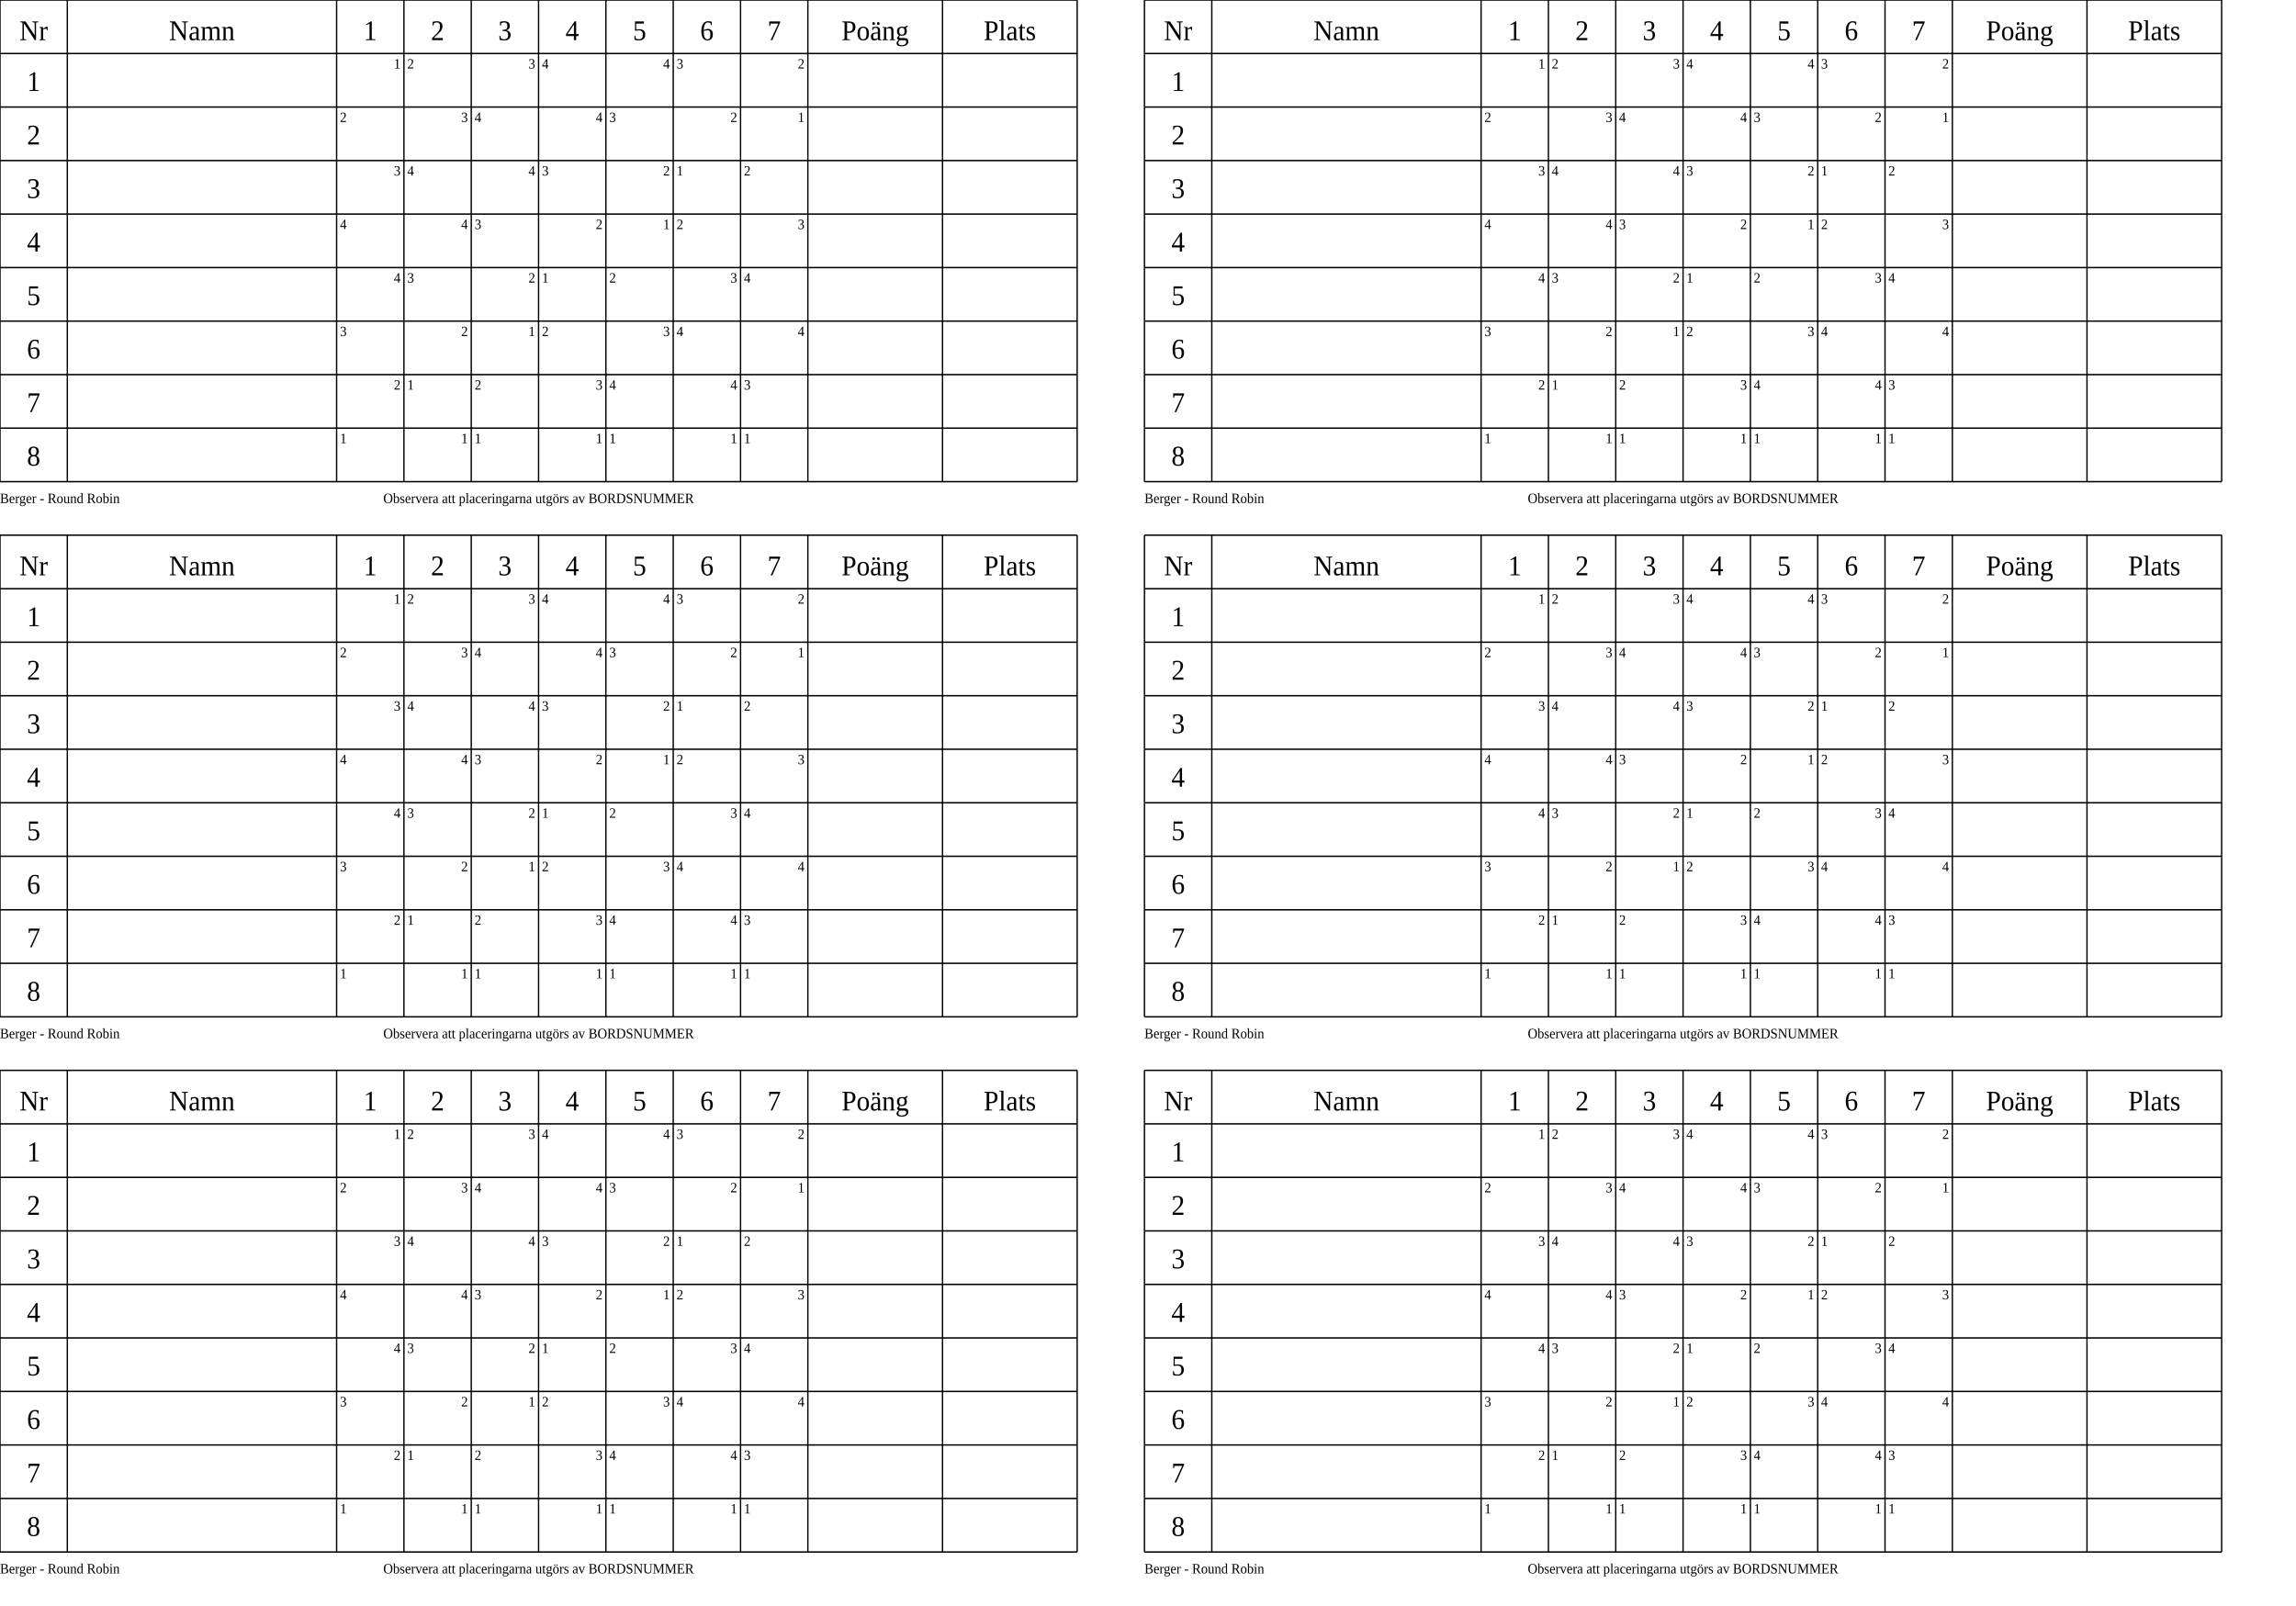
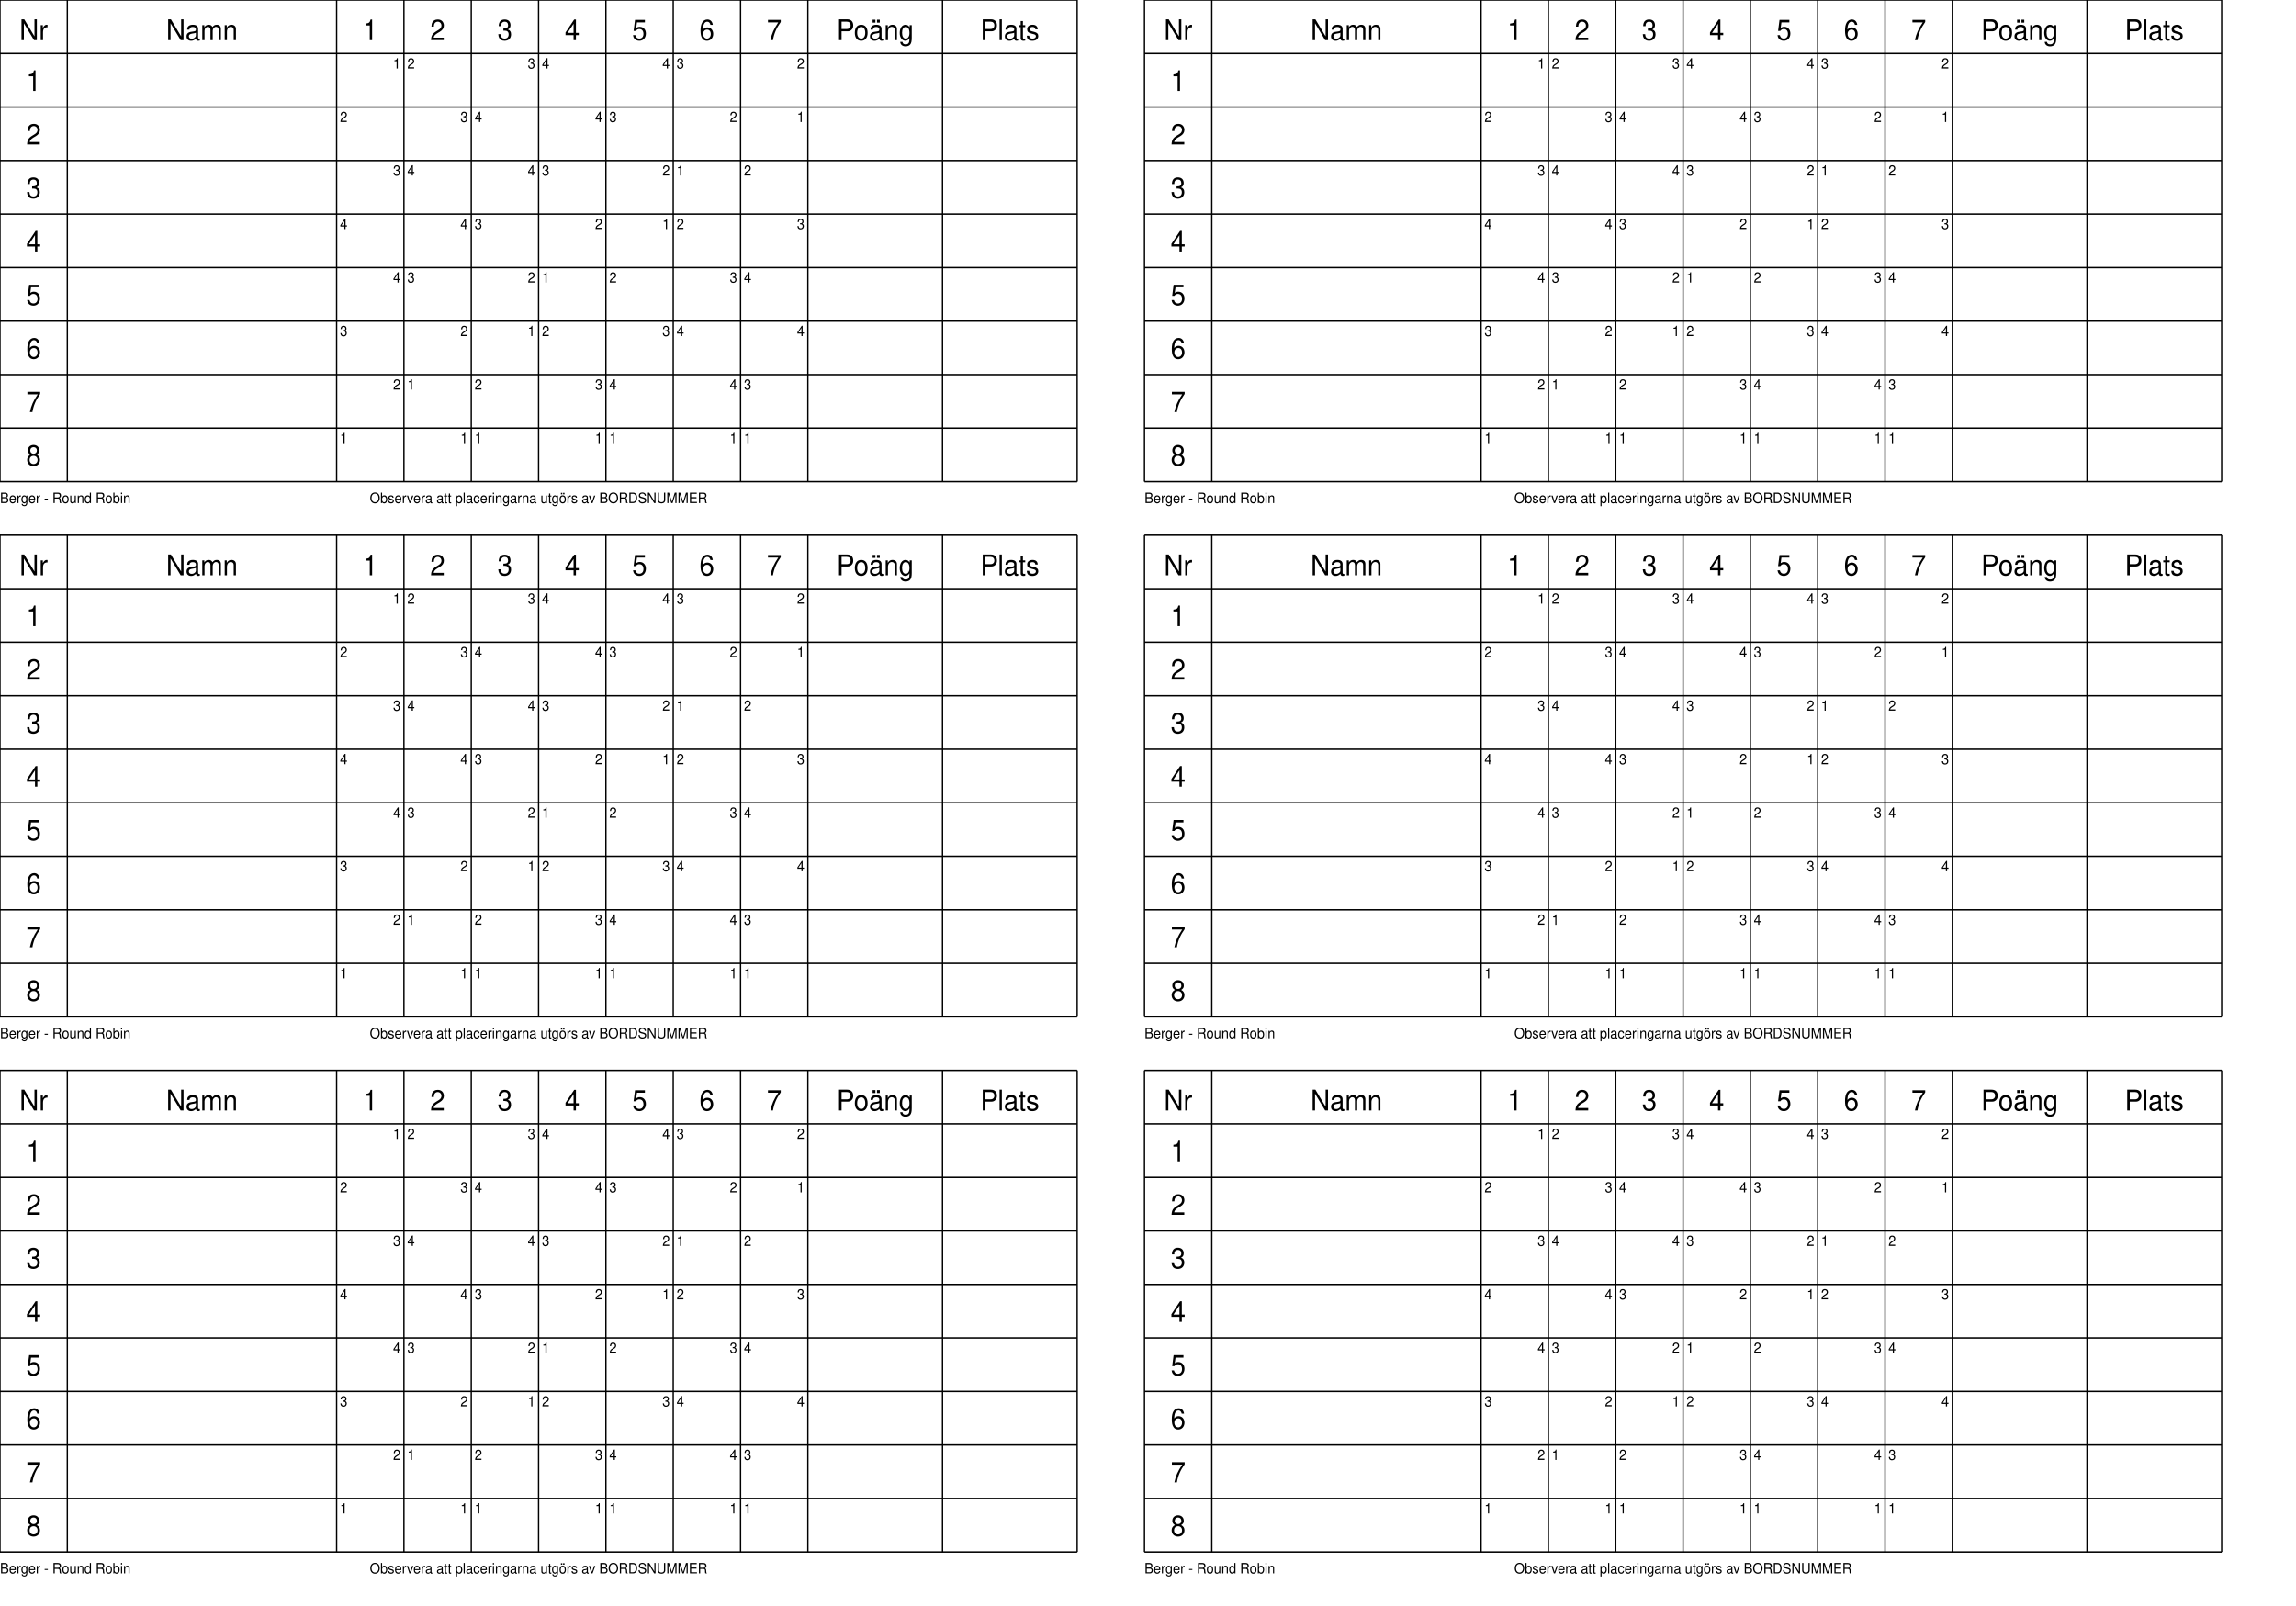
<svg xmlns="http://www.w3.org/2000/svg" version="1.1" width="1630" height="1140">
  <defs>
    <g id="berger">
      <line x1="0" y1="0" x2="0" y2="337.5" stroke="black" />
-       <text font-size="1.667em" text-anchor="middle" x="25" y="28.125">Nr</text>
+       <text font-family="Helvetica" font-size="1.667em" text-anchor="middle" x="25" y="28.125">Nr</text>
      <line x1="50" y1="0" x2="50" y2="337.5" stroke="black" />
-       <text font-size="1.667em" text-anchor="middle" x="150" y="28.125">Namn</text>
+       <text font-family="Helvetica" font-size="1.667em" text-anchor="middle" x="150" y="28.125">Namn</text>
      <line x1="250" y1="0" x2="250" y2="337.5" stroke="black" />
-       <text font-size="1.667em" text-anchor="middle" x="275" y="28.125">1</text>
+       <text font-family="Helvetica" font-size="1.667em" text-anchor="middle" x="275" y="28.125">1</text>
      <line x1="300" y1="0" x2="300" y2="337.5" stroke="black" />
-       <text font-size="1.667em" text-anchor="middle" x="325" y="28.125">2</text>
+       <text font-family="Helvetica" font-size="1.667em" text-anchor="middle" x="325" y="28.125">2</text>
      <line x1="350" y1="0" x2="350" y2="337.5" stroke="black" />
-       <text font-size="1.667em" text-anchor="middle" x="375" y="28.125">3</text>
+       <text font-family="Helvetica" font-size="1.667em" text-anchor="middle" x="375" y="28.125">3</text>
      <line x1="400" y1="0" x2="400" y2="337.5" stroke="black" />
-       <text font-size="1.667em" text-anchor="middle" x="425" y="28.125">4</text>
+       <text font-family="Helvetica" font-size="1.667em" text-anchor="middle" x="425" y="28.125">4</text>
      <line x1="450" y1="0" x2="450" y2="337.5" stroke="black" />
-       <text font-size="1.667em" text-anchor="middle" x="475" y="28.125">5</text>
+       <text font-family="Helvetica" font-size="1.667em" text-anchor="middle" x="475" y="28.125">5</text>
      <line x1="500" y1="0" x2="500" y2="337.5" stroke="black" />
-       <text font-size="1.667em" text-anchor="middle" x="525" y="28.125">6</text>
+       <text font-family="Helvetica" font-size="1.667em" text-anchor="middle" x="525" y="28.125">6</text>
      <line x1="550" y1="0" x2="550" y2="337.5" stroke="black" />
-       <text font-size="1.667em" text-anchor="middle" x="575" y="28.125">7</text>
+       <text font-family="Helvetica" font-size="1.667em" text-anchor="middle" x="575" y="28.125">7</text>
      <line x1="600" y1="0" x2="600" y2="337.5" stroke="black" />
-       <text font-size="1.667em" text-anchor="middle" x="650" y="28.125">Poäng</text>
+       <text font-family="Helvetica" font-size="1.667em" text-anchor="middle" x="650" y="28.125">Poäng</text>
      <line x1="700" y1="0" x2="700" y2="337.5" stroke="black" />
-       <text font-size="1.667em" text-anchor="middle" x="750" y="28.125">Plats</text>
+       <text font-family="Helvetica" font-size="1.667em" text-anchor="middle" x="750" y="28.125">Plats</text>
      <line x1="800" y1="0" x2="800" y2="337.5" stroke="black" />
      <line x1="0" y1="0" x2="800" y2="0" stroke="black" />
      <line x1="0" y1="37.5" x2="800" y2="37.5" stroke="black" />
      <line x1="0" y1="75" x2="800" y2="75" stroke="black" />
      <line x1="0" y1="112.5" x2="800" y2="112.5" stroke="black" />
      <line x1="0" y1="150" x2="800" y2="150" stroke="black" />
      <line x1="0" y1="187.5" x2="800" y2="187.5" stroke="black" />
      <line x1="0" y1="225" x2="800" y2="225" stroke="black" />
      <line x1="0" y1="262.5" x2="800" y2="262.5" stroke="black" />
      <line x1="0" y1="300" x2="800" y2="300" stroke="black" />
      <line x1="0" y1="337.5" x2="800" y2="337.5" stroke="black" />
-       <text font-size="1.667em" text-anchor="middle" x="25" y="63.75">1</text>
-       <text font-size="1.667em" text-anchor="middle" x="25" y="101.25">2</text>
-       <text font-size="1.667em" text-anchor="middle" x="25" y="138.75">3</text>
-       <text font-size="1.667em" text-anchor="middle" x="25" y="176.25">4</text>
-       <text font-size="1.667em" text-anchor="middle" x="25" y="213.75">5</text>
-       <text font-size="1.667em" text-anchor="middle" x="25" y="251.25">6</text>
-       <text font-size="1.667em" text-anchor="middle" x="25" y="288.75">7</text>
-       <text font-size="1.667em" text-anchor="middle" x="25" y="326.25">8</text>
-       <text font-size="0.833em" text-anchor="end" x="297.5" y="48">1</text>
-       <text font-size="0.833em" text-anchor="start" x="252.5" y="85.5">2</text>
-       <text font-size="0.833em" text-anchor="end" x="297.5" y="123">3</text>
-       <text font-size="0.833em" text-anchor="start" x="252.5" y="160.5">4</text>
-       <text font-size="0.833em" text-anchor="end" x="297.5" y="198">4</text>
-       <text font-size="0.833em" text-anchor="start" x="252.5" y="235.5">3</text>
-       <text font-size="0.833em" text-anchor="end" x="297.5" y="273">2</text>
-       <text font-size="0.833em" text-anchor="start" x="252.5" y="310.5">1</text>
-       <text font-size="0.833em" text-anchor="start" x="302.5" y="48">2</text>
-       <text font-size="0.833em" text-anchor="end" x="347.5" y="85.5">3</text>
-       <text font-size="0.833em" text-anchor="start" x="302.5" y="123">4</text>
-       <text font-size="0.833em" text-anchor="end" x="347.5" y="160.5">4</text>
-       <text font-size="0.833em" text-anchor="start" x="302.5" y="198">3</text>
-       <text font-size="0.833em" text-anchor="end" x="347.5" y="235.5">2</text>
-       <text font-size="0.833em" text-anchor="start" x="302.5" y="273">1</text>
-       <text font-size="0.833em" text-anchor="end" x="347.5" y="310.5">1</text>
-       <text font-size="0.833em" text-anchor="end" x="397.5" y="48">3</text>
-       <text font-size="0.833em" text-anchor="start" x="352.5" y="85.5">4</text>
-       <text font-size="0.833em" text-anchor="end" x="397.5" y="123">4</text>
-       <text font-size="0.833em" text-anchor="start" x="352.5" y="160.5">3</text>
-       <text font-size="0.833em" text-anchor="end" x="397.5" y="198">2</text>
-       <text font-size="0.833em" text-anchor="end" x="397.5" y="235.5">1</text>
-       <text font-size="0.833em" text-anchor="start" x="352.5" y="273">2</text>
-       <text font-size="0.833em" text-anchor="start" x="352.5" y="310.5">1</text>
-       <text font-size="0.833em" text-anchor="start" x="402.5" y="48">4</text>
-       <text font-size="0.833em" text-anchor="end" x="447.5" y="85.5">4</text>
-       <text font-size="0.833em" text-anchor="start" x="402.5" y="123">3</text>
-       <text font-size="0.833em" text-anchor="end" x="447.5" y="160.5">2</text>
-       <text font-size="0.833em" text-anchor="start" x="402.5" y="198">1</text>
-       <text font-size="0.833em" text-anchor="start" x="402.5" y="235.5">2</text>
-       <text font-size="0.833em" text-anchor="end" x="447.5" y="273">3</text>
-       <text font-size="0.833em" text-anchor="end" x="447.5" y="310.5">1</text>
-       <text font-size="0.833em" text-anchor="end" x="497.5" y="48">4</text>
-       <text font-size="0.833em" text-anchor="start" x="452.5" y="85.5">3</text>
-       <text font-size="0.833em" text-anchor="end" x="497.5" y="123">2</text>
-       <text font-size="0.833em" text-anchor="end" x="497.5" y="160.5">1</text>
-       <text font-size="0.833em" text-anchor="start" x="452.5" y="198">2</text>
-       <text font-size="0.833em" text-anchor="end" x="497.5" y="235.5">3</text>
-       <text font-size="0.833em" text-anchor="start" x="452.5" y="273">4</text>
-       <text font-size="0.833em" text-anchor="start" x="452.5" y="310.5">1</text>
-       <text font-size="0.833em" text-anchor="start" x="502.5" y="48">3</text>
-       <text font-size="0.833em" text-anchor="end" x="547.5" y="85.5">2</text>
-       <text font-size="0.833em" text-anchor="start" x="502.5" y="123">1</text>
-       <text font-size="0.833em" text-anchor="start" x="502.5" y="160.5">2</text>
-       <text font-size="0.833em" text-anchor="end" x="547.5" y="198">3</text>
-       <text font-size="0.833em" text-anchor="start" x="502.5" y="235.5">4</text>
-       <text font-size="0.833em" text-anchor="end" x="547.5" y="273">4</text>
-       <text font-size="0.833em" text-anchor="end" x="547.5" y="310.5">1</text>
-       <text font-size="0.833em" text-anchor="end" x="597.5" y="48">2</text>
-       <text font-size="0.833em" text-anchor="end" x="597.5" y="85.5">1</text>
-       <text font-size="0.833em" text-anchor="start" x="552.5" y="123">2</text>
-       <text font-size="0.833em" text-anchor="end" x="597.5" y="160.5">3</text>
-       <text font-size="0.833em" text-anchor="start" x="552.5" y="198">4</text>
-       <text font-size="0.833em" text-anchor="end" x="597.5" y="235.5">4</text>
-       <text font-size="0.833em" text-anchor="start" x="552.5" y="273">3</text>
-       <text font-size="0.833em" text-anchor="start" x="552.5" y="310.5">1</text>
-       <text font-size="0.833em" text-anchor="start" x="0" y="352.5">Berger - Round Robin</text>
-       <text font-size="0.833em" text-anchor="middle" x="400" y="352.5">Observera att placeringarna utgörs av BORDSNUMMER</text>
+       <text font-family="Helvetica" font-size="1.667em" text-anchor="middle" x="25" y="63.75">1</text>
+       <text font-family="Helvetica" font-size="1.667em" text-anchor="middle" x="25" y="101.25">2</text>
+       <text font-family="Helvetica" font-size="1.667em" text-anchor="middle" x="25" y="138.75">3</text>
+       <text font-family="Helvetica" font-size="1.667em" text-anchor="middle" x="25" y="176.25">4</text>
+       <text font-family="Helvetica" font-size="1.667em" text-anchor="middle" x="25" y="213.75">5</text>
+       <text font-family="Helvetica" font-size="1.667em" text-anchor="middle" x="25" y="251.25">6</text>
+       <text font-family="Helvetica" font-size="1.667em" text-anchor="middle" x="25" y="288.75">7</text>
+       <text font-family="Helvetica" font-size="1.667em" text-anchor="middle" x="25" y="326.25">8</text>
+       <text font-family="Helvetica" font-size="0.833em" text-anchor="end" x="297.5" y="48">1</text>
+       <text font-family="Helvetica" font-size="0.833em" text-anchor="start" x="252.5" y="85.5">2</text>
+       <text font-family="Helvetica" font-size="0.833em" text-anchor="end" x="297.5" y="123">3</text>
+       <text font-family="Helvetica" font-size="0.833em" text-anchor="start" x="252.5" y="160.5">4</text>
+       <text font-family="Helvetica" font-size="0.833em" text-anchor="end" x="297.5" y="198">4</text>
+       <text font-family="Helvetica" font-size="0.833em" text-anchor="start" x="252.5" y="235.5">3</text>
+       <text font-family="Helvetica" font-size="0.833em" text-anchor="end" x="297.5" y="273">2</text>
+       <text font-family="Helvetica" font-size="0.833em" text-anchor="start" x="252.5" y="310.5">1</text>
+       <text font-family="Helvetica" font-size="0.833em" text-anchor="start" x="302.5" y="48">2</text>
+       <text font-family="Helvetica" font-size="0.833em" text-anchor="end" x="347.5" y="85.5">3</text>
+       <text font-family="Helvetica" font-size="0.833em" text-anchor="start" x="302.5" y="123">4</text>
+       <text font-family="Helvetica" font-size="0.833em" text-anchor="end" x="347.5" y="160.5">4</text>
+       <text font-family="Helvetica" font-size="0.833em" text-anchor="start" x="302.5" y="198">3</text>
+       <text font-family="Helvetica" font-size="0.833em" text-anchor="end" x="347.5" y="235.5">2</text>
+       <text font-family="Helvetica" font-size="0.833em" text-anchor="start" x="302.5" y="273">1</text>
+       <text font-family="Helvetica" font-size="0.833em" text-anchor="end" x="347.5" y="310.5">1</text>
+       <text font-family="Helvetica" font-size="0.833em" text-anchor="end" x="397.5" y="48">3</text>
+       <text font-family="Helvetica" font-size="0.833em" text-anchor="start" x="352.5" y="85.5">4</text>
+       <text font-family="Helvetica" font-size="0.833em" text-anchor="end" x="397.5" y="123">4</text>
+       <text font-family="Helvetica" font-size="0.833em" text-anchor="start" x="352.5" y="160.5">3</text>
+       <text font-family="Helvetica" font-size="0.833em" text-anchor="end" x="397.5" y="198">2</text>
+       <text font-family="Helvetica" font-size="0.833em" text-anchor="end" x="397.5" y="235.5">1</text>
+       <text font-family="Helvetica" font-size="0.833em" text-anchor="start" x="352.5" y="273">2</text>
+       <text font-family="Helvetica" font-size="0.833em" text-anchor="start" x="352.5" y="310.5">1</text>
+       <text font-family="Helvetica" font-size="0.833em" text-anchor="start" x="402.5" y="48">4</text>
+       <text font-family="Helvetica" font-size="0.833em" text-anchor="end" x="447.5" y="85.5">4</text>
+       <text font-family="Helvetica" font-size="0.833em" text-anchor="start" x="402.5" y="123">3</text>
+       <text font-family="Helvetica" font-size="0.833em" text-anchor="end" x="447.5" y="160.5">2</text>
+       <text font-family="Helvetica" font-size="0.833em" text-anchor="start" x="402.5" y="198">1</text>
+       <text font-family="Helvetica" font-size="0.833em" text-anchor="start" x="402.5" y="235.5">2</text>
+       <text font-family="Helvetica" font-size="0.833em" text-anchor="end" x="447.5" y="273">3</text>
+       <text font-family="Helvetica" font-size="0.833em" text-anchor="end" x="447.5" y="310.5">1</text>
+       <text font-family="Helvetica" font-size="0.833em" text-anchor="end" x="497.5" y="48">4</text>
+       <text font-family="Helvetica" font-size="0.833em" text-anchor="start" x="452.5" y="85.5">3</text>
+       <text font-family="Helvetica" font-size="0.833em" text-anchor="end" x="497.5" y="123">2</text>
+       <text font-family="Helvetica" font-size="0.833em" text-anchor="end" x="497.5" y="160.5">1</text>
+       <text font-family="Helvetica" font-size="0.833em" text-anchor="start" x="452.5" y="198">2</text>
+       <text font-family="Helvetica" font-size="0.833em" text-anchor="end" x="497.5" y="235.5">3</text>
+       <text font-family="Helvetica" font-size="0.833em" text-anchor="start" x="452.5" y="273">4</text>
+       <text font-family="Helvetica" font-size="0.833em" text-anchor="start" x="452.5" y="310.5">1</text>
+       <text font-family="Helvetica" font-size="0.833em" text-anchor="start" x="502.5" y="48">3</text>
+       <text font-family="Helvetica" font-size="0.833em" text-anchor="end" x="547.5" y="85.5">2</text>
+       <text font-family="Helvetica" font-size="0.833em" text-anchor="start" x="502.5" y="123">1</text>
+       <text font-family="Helvetica" font-size="0.833em" text-anchor="start" x="502.5" y="160.5">2</text>
+       <text font-family="Helvetica" font-size="0.833em" text-anchor="end" x="547.5" y="198">3</text>
+       <text font-family="Helvetica" font-size="0.833em" text-anchor="start" x="502.5" y="235.5">4</text>
+       <text font-family="Helvetica" font-size="0.833em" text-anchor="end" x="547.5" y="273">4</text>
+       <text font-family="Helvetica" font-size="0.833em" text-anchor="end" x="547.5" y="310.5">1</text>
+       <text font-family="Helvetica" font-size="0.833em" text-anchor="end" x="597.5" y="48">2</text>
+       <text font-family="Helvetica" font-size="0.833em" text-anchor="end" x="597.5" y="85.5">1</text>
+       <text font-family="Helvetica" font-size="0.833em" text-anchor="start" x="552.5" y="123">2</text>
+       <text font-family="Helvetica" font-size="0.833em" text-anchor="end" x="597.5" y="160.5">3</text>
+       <text font-family="Helvetica" font-size="0.833em" text-anchor="start" x="552.5" y="198">4</text>
+       <text font-family="Helvetica" font-size="0.833em" text-anchor="end" x="597.5" y="235.5">4</text>
+       <text font-family="Helvetica" font-size="0.833em" text-anchor="start" x="552.5" y="273">3</text>
+       <text font-family="Helvetica" font-size="0.833em" text-anchor="start" x="552.5" y="310.5">1</text>
+       <text font-family="Helvetica" font-size="0.833em" text-anchor="start" x="0" y="352.5">Berger - Round Robin</text>
+       <text font-family="Helvetica" font-size="0.833em" text-anchor="middle" x="400" y="352.5">Observera att placeringarna utgörs av BORDSNUMMER</text>
    </g>
  </defs>
  <use href="#berger" x="0" y="0" transform="scale(0.9558824 1.013333)" />
  <use href="#berger" x="0" y="375" transform="scale(0.9558824 1.013333)" />
  <use href="#berger" x="0" y="750" transform="scale(0.9558824 1.013333)" />
  <use href="#berger" x="850" y="0" transform="scale(0.9558824 1.013333)" />
  <use href="#berger" x="850" y="375" transform="scale(0.9558824 1.013333)" />
  <use href="#berger" x="850" y="750" transform="scale(0.9558824 1.013333)" />
</svg>
